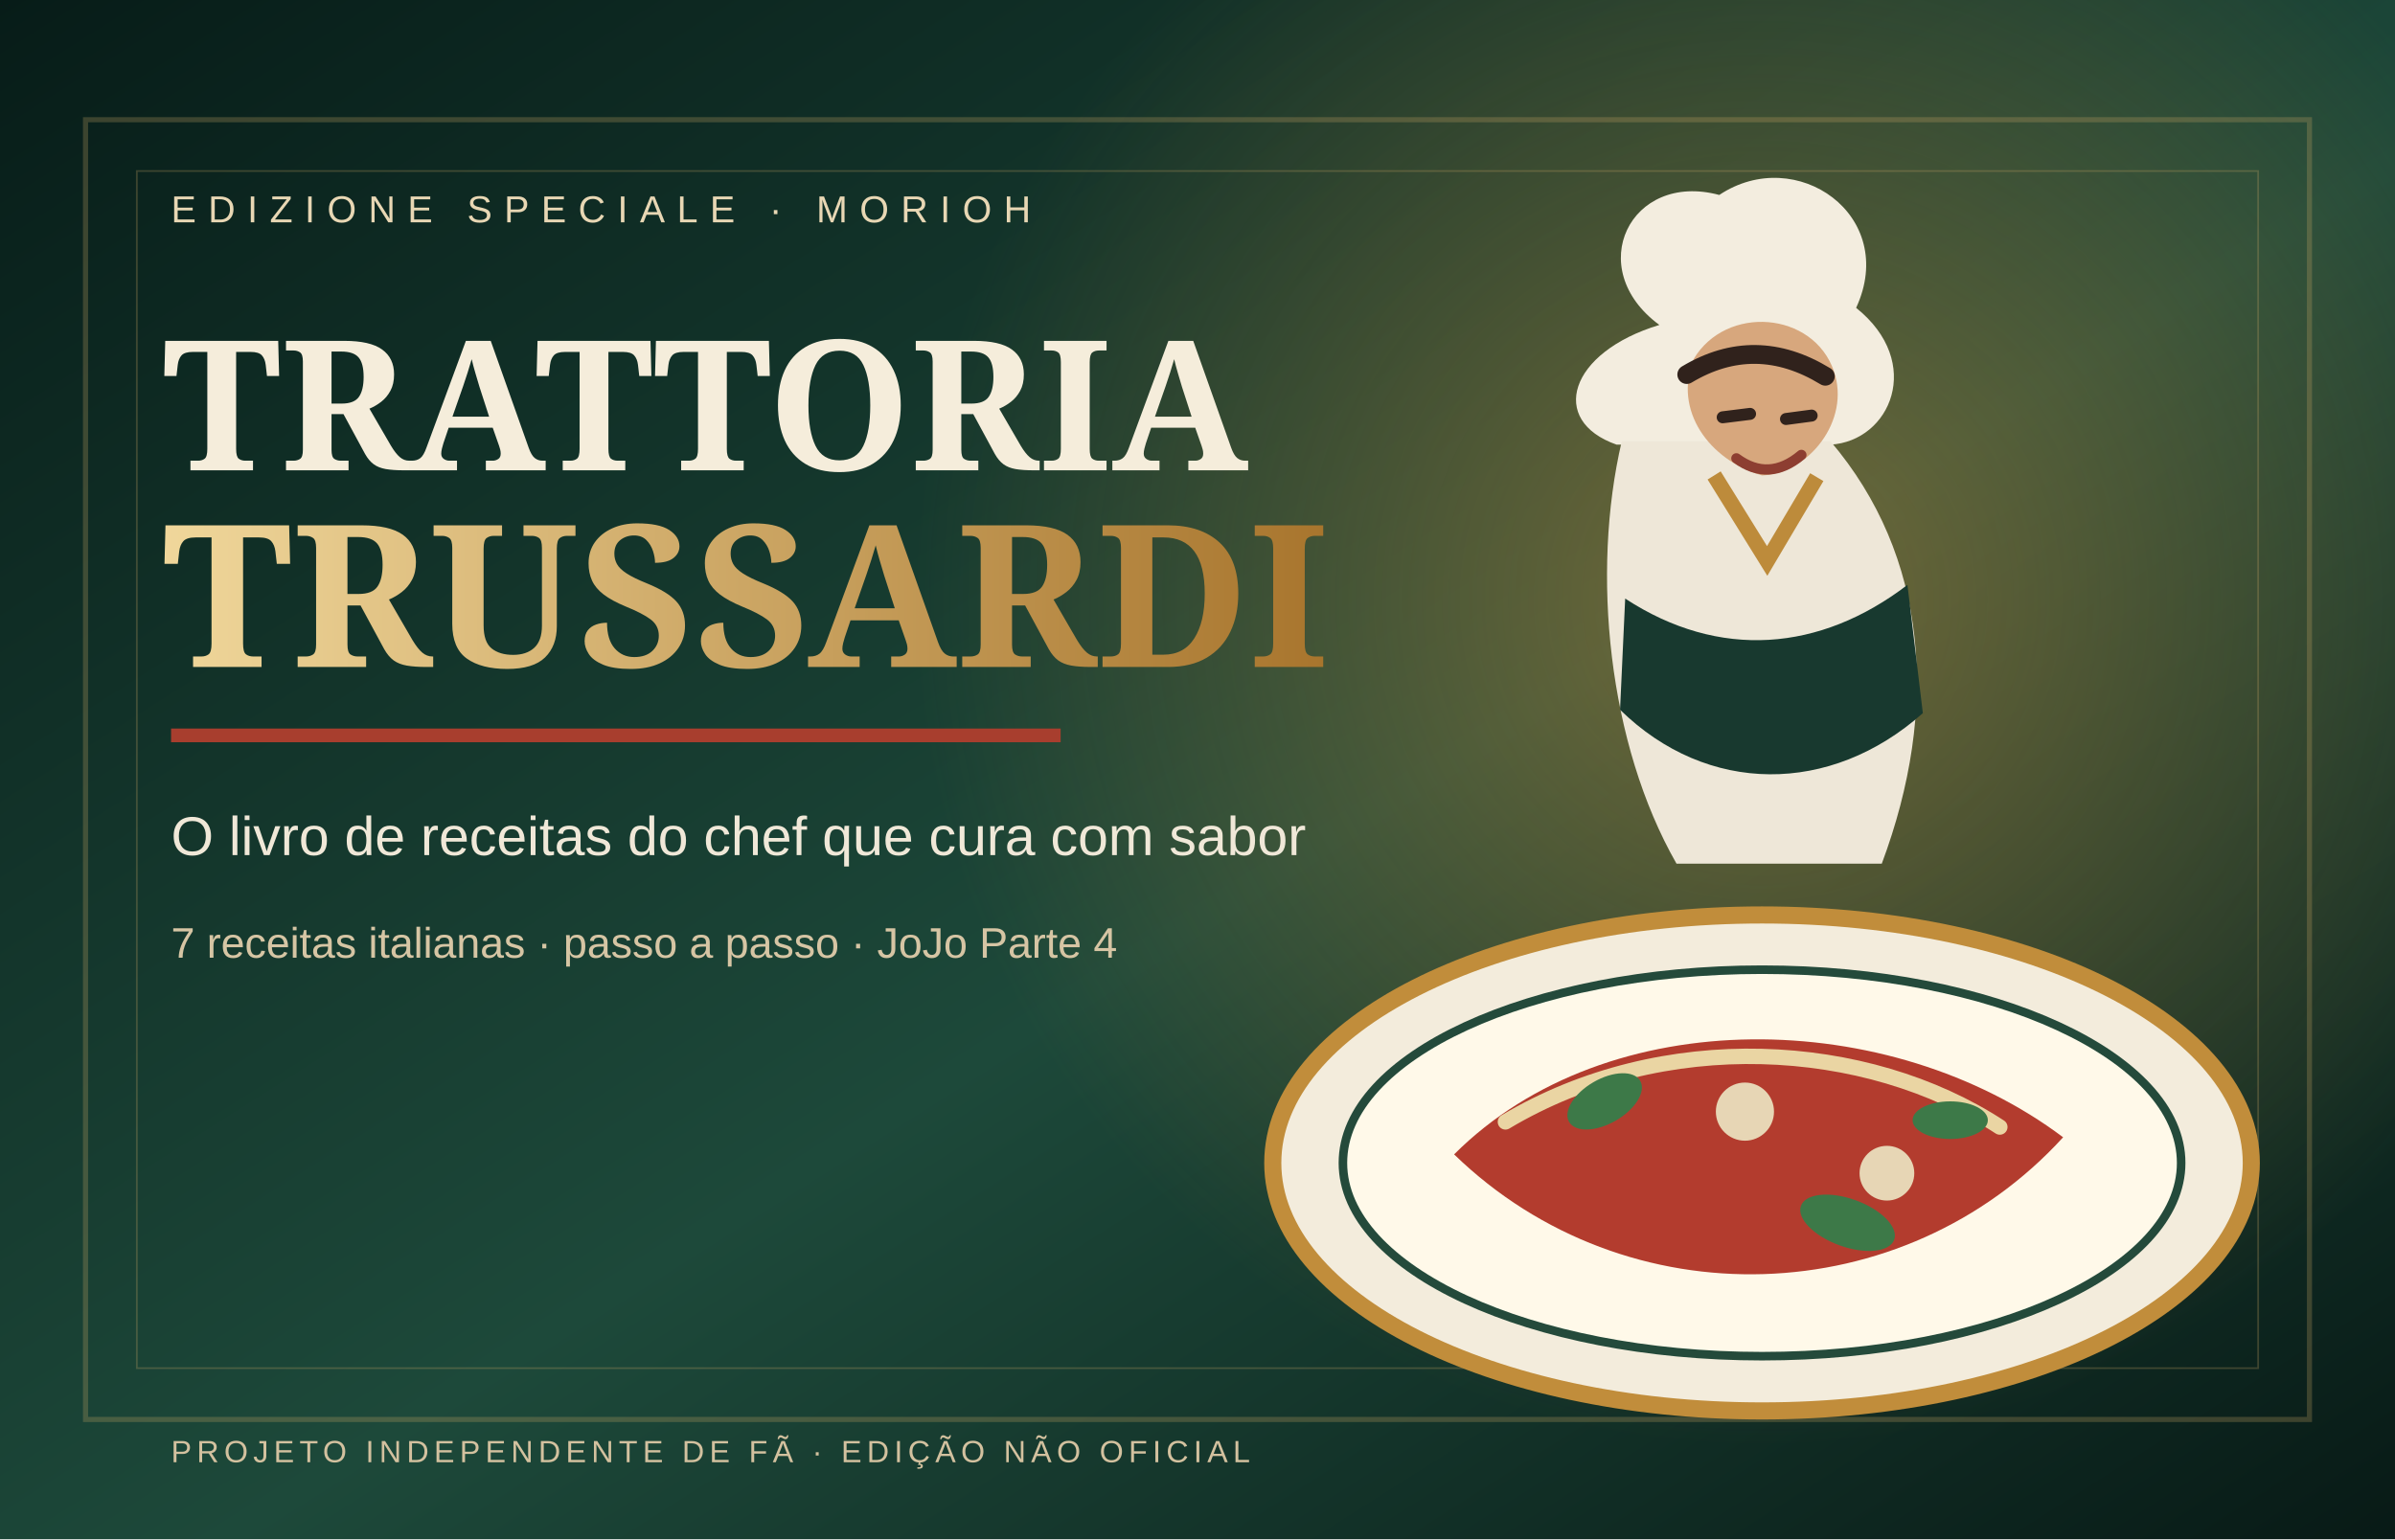
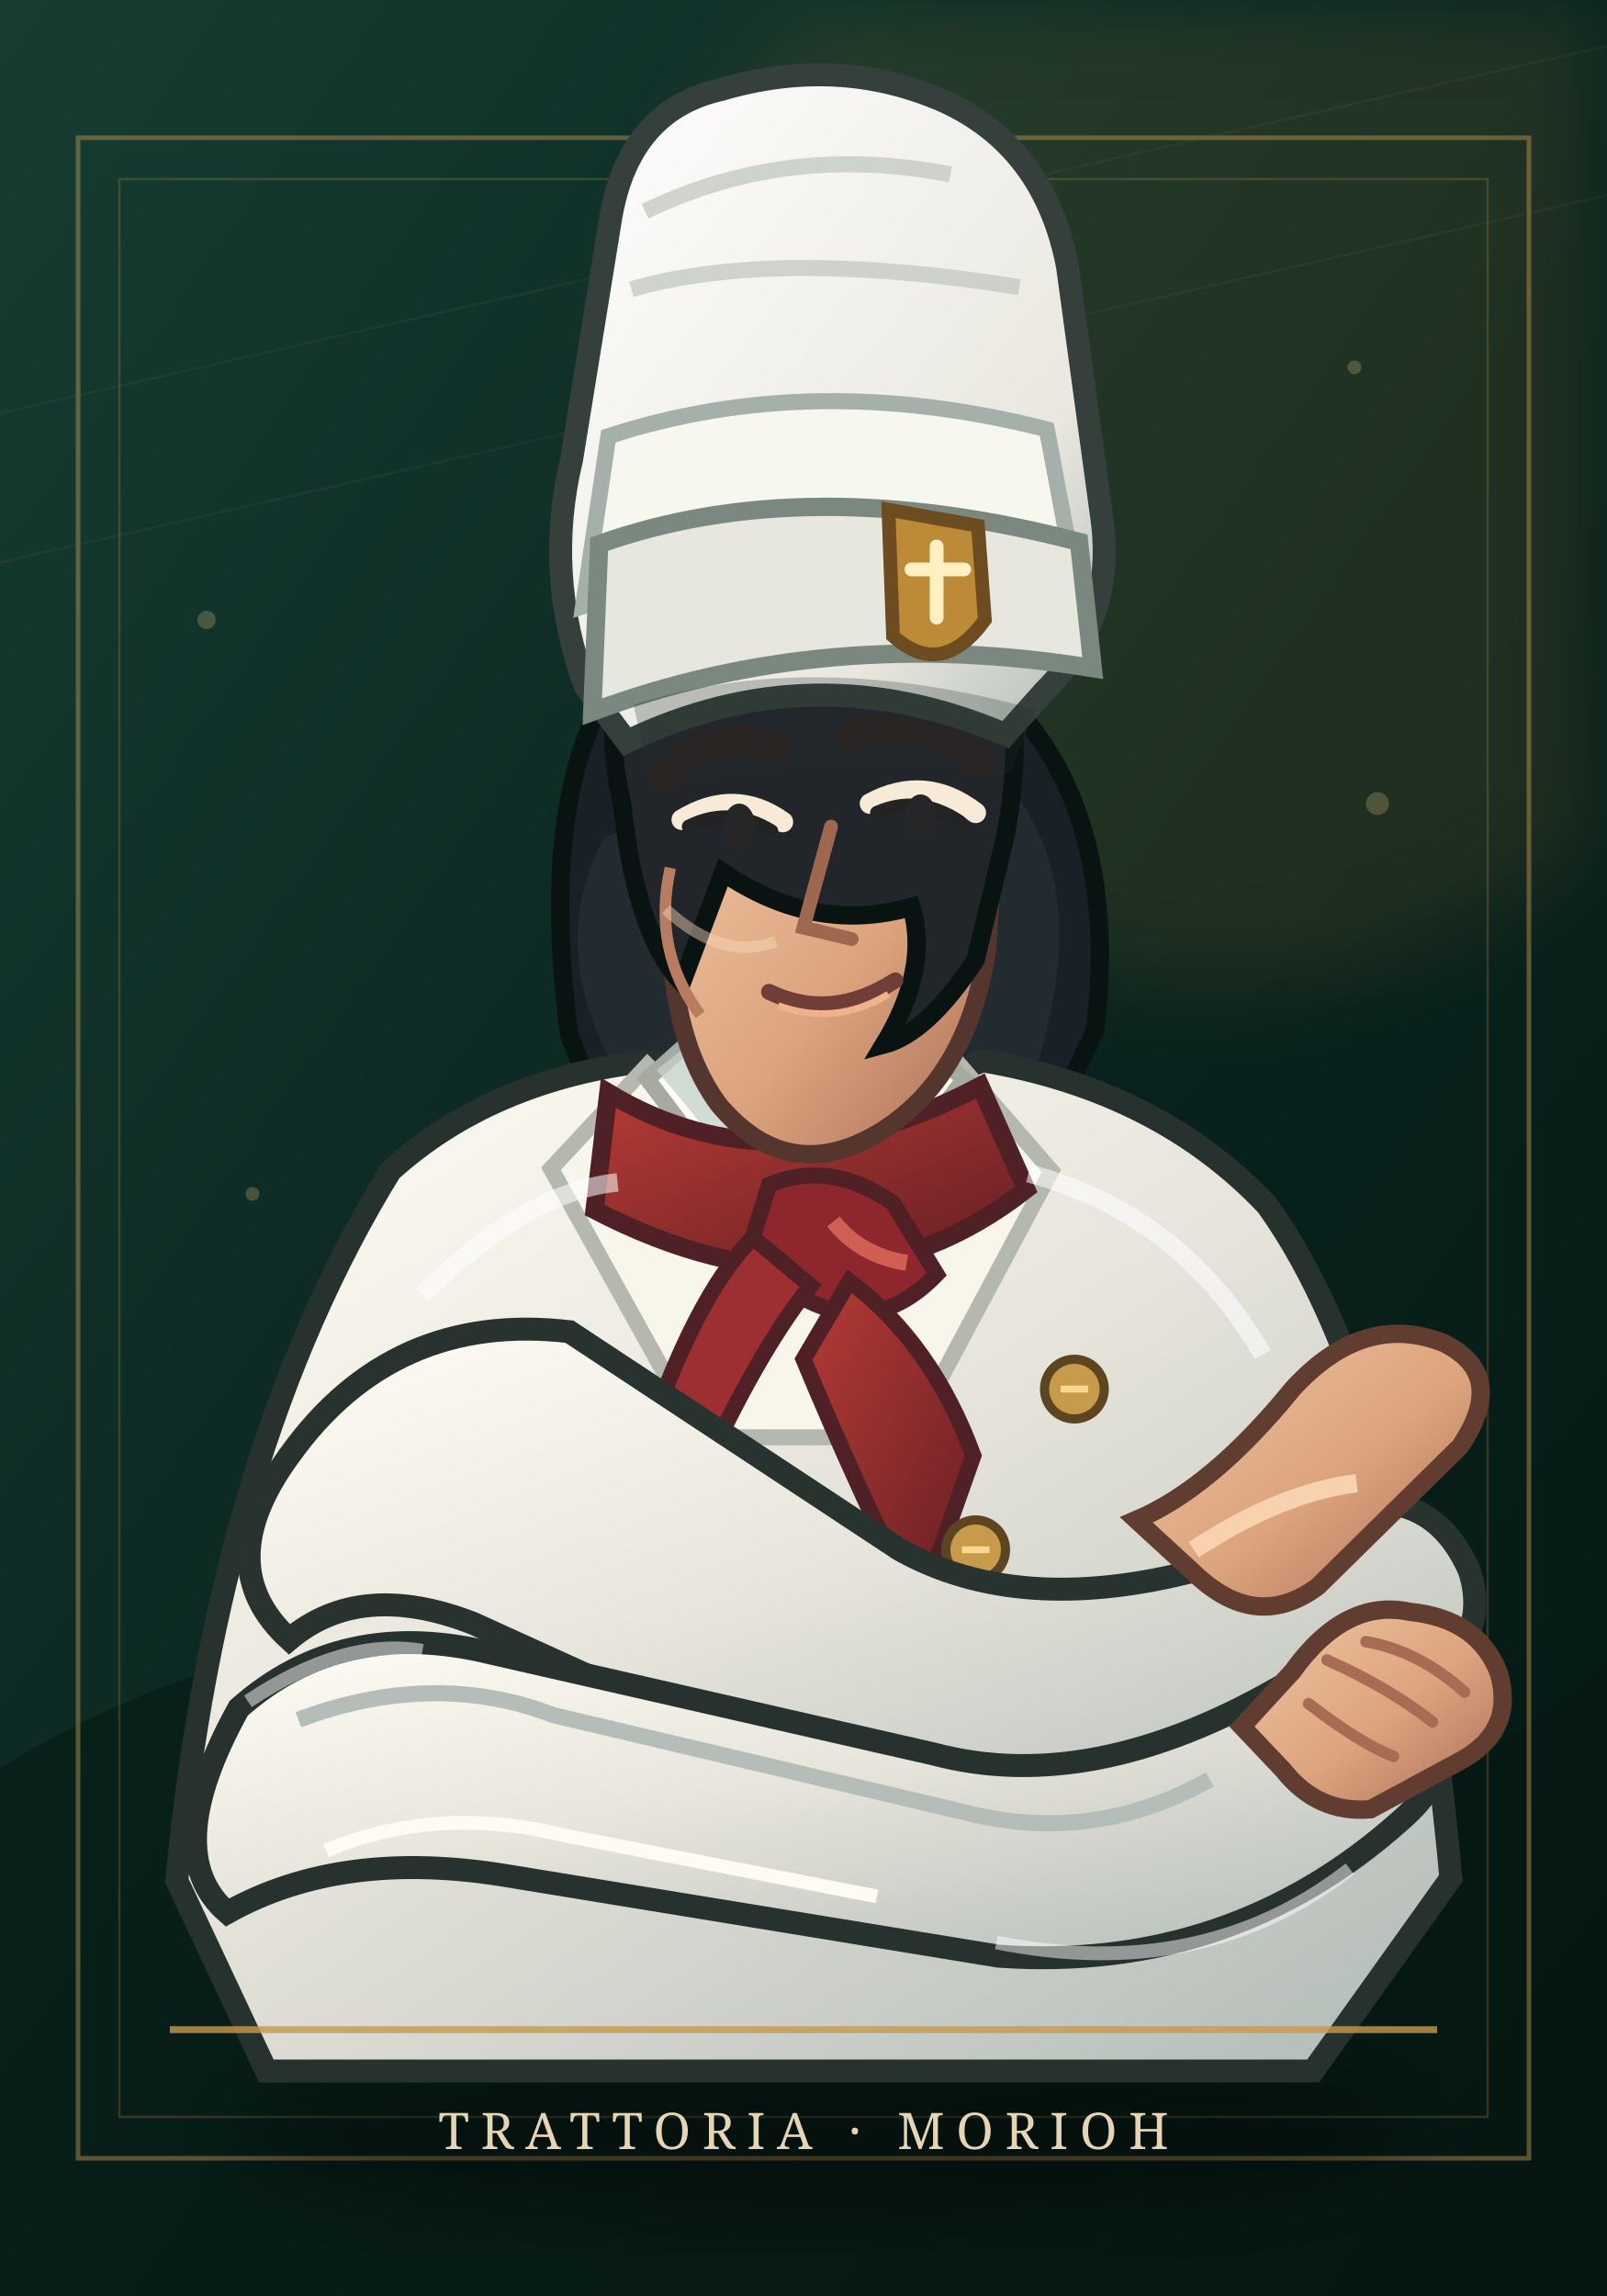
- <svg xmlns="http://www.w3.org/2000/svg" width="1400" height="900" viewBox="0 0 1400 900">
+ <svg xmlns="http://www.w3.org/2000/svg" width="700" height="1000" viewBox="0 0 700 1000">
  <defs>
-     <linearGradient id="a" x1="0" y1="0" x2="1" y2="1">
-       <stop stop-color="#071c18" />
-       <stop offset=".55" stop-color="#1d493a" />
-       <stop offset="1" stop-color="#081a16" />
+     <linearGradient id="bg" x1="0" y1="0" x2="1" y2="1">
+       <stop stop-color="#173d32" />
+       <stop offset=".55" stop-color="#09231e" />
+       <stop offset="1" stop-color="#061712" />
    </linearGradient>
-     <linearGradient id="b">
-       <stop stop-color="#f0d79b" />
-       <stop offset="1" stop-color="#a8752d" />
+     <linearGradient id="coat" x1="0" y1="0" x2="0.85" y2="1">
+       <stop stop-color="#fffdf5" />
+       <stop offset=".48" stop-color="#e8e5dc" />
+       <stop offset="1" stop-color="#b8c0bb" />
    </linearGradient>
-     <radialGradient id="c">
-       <stop stop-color="#c58a38" stop-opacity=".5" />
-       <stop offset="1" stop-color="#c58a38" stop-opacity="0" />
-     </radialGradient>
+     <linearGradient id="hat" x1="0" y1="0" x2="1" y2="1">
+       <stop stop-color="#ffffff" />
+       <stop offset=".72" stop-color="#e9e7df" />
+       <stop offset="1" stop-color="#aeb8b5" />
+     </linearGradient>
+     <linearGradient id="skin" x1="0" y1="0" x2="1" y2="1">
+       <stop stop-color="#f1c7a3" />
+       <stop offset=".55" stop-color="#dca37e" />
+       <stop offset="1" stop-color="#a96c55" />
+     </linearGradient>
+     <linearGradient id="red" x1="0" y1="0" x2="1" y2="1">
+       <stop stop-color="#b63b35" />
+       <stop offset="1" stop-color="#651e25" />
+     </linearGradient>
+     <filter id="shadow" x="-30%" y="-30%" width="160%" height="160%">
+       <feGaussianBlur stdDeviation="18" />
+     </filter>
  </defs>
-   <rect width="1400" height="900" fill="url(#a)" />
-   <ellipse cx="1030" cy="350" rx="500" ry="500" fill="url(#c)" />
-   <g opacity=".25" stroke="#d4ad66" fill="none">
-     <path d="M50 70H1350V830H50Z" stroke-width="3" />
-     <path d="M80 100H1320V800H80Z" />
+   <rect width="700" height="1000" fill="url(#bg)" />
+   <circle cx="530" cy="180" r="250" fill="#c28d3b" opacity=".12" filter="url(#shadow)" />
+   <path d="M0 770Q180 660 360 760T700 725V1000H0Z" fill="#061510" opacity=".5" />
+   <g opacity=".45" fill="none" stroke="#c49a52">
+     <path d="M34 60H666V940H34Z" stroke-width="2" />
+     <path d="M52 78H648V922H52Z" stroke-width="1" opacity=".5" />
+     <path d="M0 180L700 20M0 245L700 85" opacity=".15" />
  </g>
-   <text x="100" y="130" fill="#e8d7b4" font-family="Arial" font-size="22" letter-spacing="7">EDIZIONE SPECIALE · MORIOH</text>
-   <text x="95" y="275" fill="#f5eddb" font-family="Georgia" font-size="106" font-weight="bold">TRATTORIA</text>
-   <text x="95" y="390" fill="url(#b)" font-family="Georgia" font-size="116" font-weight="bold">TRUSSARDI</text>
-   <path d="M100 430H620" stroke="#a83e2e" stroke-width="8" />
-   <text x="100" y="500" fill="#f0e8d8" font-family="Arial" font-size="32">O livro de receitas do chef que cura com sabor</text>
-   <text x="100" y="560" fill="#d6c5a4" font-family="Arial" font-size="25">7 receitas italianas · passo a passo · JoJo Parte 4</text>
-   <g transform="translate(760 80)">
-     <path d="M210 110C165 77 193 20 245 34C290 4 350 46 325 100C365 132 345 178 310 180H185C145 166 157 126 210 110Z" fill="#f3eddf" />
-     <path d="M188 178C170 255 180 355 220 425H340C374 334 367 245 310 178Z" fill="#eee7d8" />
-     <path d="M190 270C245 306 304 301 355 262L364 337C310 385 238 385 187 335Z" fill="#18392f" />
-     <path d="M230 130C249 98 300 102 312 137C322 166 297 197 270 198C239 189 218 160 230 130Z" fill="#d7a77d" />
-     <path d="M226 139Q266 115 307 140" stroke="#30221c" stroke-width="11" fill="none" stroke-linecap="round" />
-     <path d="M247 164L263 162M284 165L299 163" stroke="#30221c" stroke-width="7" stroke-linecap="round" />
-     <path d="M255 188Q274 202 293 186" stroke="#8d3e31" stroke-width="6" fill="none" stroke-linecap="round" />
-     <path d="M242 198L273 248L302 199" stroke="#bd8b3b" stroke-width="9" fill="none" />
+   <g opacity=".28" fill="#d5b576">
+     <circle cx="90" cy="270" r="4" />
+     <circle cx="600" cy="350" r="5" />
+     <circle cx="110" cy="520" r="3" />
+     <circle cx="590" cy="160" r="3" />
  </g>
-   <g transform="translate(1030 680)">
-     <ellipse rx="286" ry="145" fill="#f3ecdc" stroke="#c18d3b" stroke-width="10" />
-     <ellipse rx="245" ry="113" fill="#fff9e9" stroke="#244a3b" stroke-width="5" />
-     <path d="M-180 -5C-90 -95 75 -91 176 -15C83 87 -79 93 -180 -5Z" fill="#b33c2e" />
-     <path d="M-150 -24C-58 -79 61 -72 139 -21" stroke="#ead5a3" stroke-width="9" fill="none" stroke-linecap="round" />
-     <g fill="#3d7948">
-       <ellipse cx="-92" cy="-36" rx="24" ry="13" transform="rotate(-30 -92 -36)" />
-       <ellipse cx="50" cy="35" rx="29" ry="14" transform="rotate(20 50 35)" />
-       <ellipse cx="110" cy="-25" rx="22" ry="11" />
-     </g>
-     <g fill="#e7d6b5">
-       <circle cx="-10" cy="-30" r="17" />
-       <circle cx="73" cy="6" r="16" />
-     </g>
+   <ellipse cx="360" cy="930" rx="260" ry="34" fill="#000" opacity=".38" filter="url(#shadow)" />
+   <path d="M260 310Q236 360 248 451L280 529 440 526 477 449Q488 356 440 306Z" fill="#182126" stroke="#091312" stroke-width="8" />
+   <path d="M263 365Q236 416 273 474L298 452 298 350ZM443 347Q477 392 448 476L420 458 421 343Z" fill="#222b30" />
+   <path d="M170 510Q214 470 283 462L358 492 428 462Q505 475 552 525Q613 610 632 818L572 902H116L77 819Q95 632 170 510Z" fill="url(#coat)" stroke="#27312e" stroke-width="10" />
+   <path d="M282 464L350 532 419 465 458 510 396 626 305 626 240 509Z" fill="#f8f5eb" stroke="#b5b8ae" stroke-width="7" />
+   <path d="M282 470L350 560 420 470 391 445 352 483 310 445Z" fill="#fdfbf2" stroke="#a6aaa1" stroke-width="7" />
+   <path d="M286 466L350 543 412 466 389 448 352 488 311 446Z" fill="#c6d0cb" opacity=".75" />
+   <path d="M265 476Q338 520 427 473L447 518Q365 582 259 527Z" fill="url(#red)" stroke="#4f2025" stroke-width="8" />
+   <path d="M335 516Q362 505 389 524L408 555Q382 582 351 566L327 542Z" fill="#8e272d" stroke="#4f2025" stroke-width="7" />
+   <path d="M370 558Q406 585 424 634L400 702Q372 645 350 592Z" fill="url(#red)" stroke="#4f2025" stroke-width="7" />
+   <path d="M353 560Q326 594 298 660L279 635Q302 565 328 539Z" fill="#9d2f33" stroke="#4f2025" stroke-width="7" />
+   <path d="M363 532Q375 547 395 550" fill="none" stroke="#e16c5c" stroke-width="7" opacity=".8" />
+   <g fill="#c89a4b" stroke="#5e4522" stroke-width="4">
+     <circle cx="253" cy="603" r="13" />
+     <circle cx="294" cy="676" r="13" />
+     <circle cx="468" cy="605" r="13" />
+     <circle cx="425" cy="675" r="13" />
  </g>
-   <text x="100" y="855" fill="#d3c19f" font-family="Arial" font-size="18" letter-spacing="3">PROJETO INDEPENDENTE DE FÃ · EDIÇÃO NÃO OFICIAL</text>
+   <g fill="none" stroke="#f6d890" stroke-width="3">
+     <path d="M247 603h12M288 676h12M462 605h12M419 675h12" />
+   </g>
+   <path d="M126 634Q171 571 248 580L392 675Q444 704 521 684L590 655Q625 650 640 684Q650 714 618 739L507 799Q446 829 382 787L206 707Q157 688 126 714Q91 682 126 634Z" fill="url(#coat)" stroke="#28332f" stroke-width="10" />
+   <path d="M563 605Q594 571 629 585Q657 599 636 630L574 691Q547 711 520 685L495 662Q528 648 563 605Z" fill="url(#skin)" stroke="#603c31" stroke-width="8" />
+   <path d="M520 675Q558 650 591 646" stroke="#f8d1ae" stroke-width="8" fill="none" />
+   <path d="M104 744Q149 704 214 720L407 764Q475 782 557 735Q594 714 620 740Q641 766 610 793Q536 859 435 852L221 817Q149 805 99 833Q69 807 104 744Z" fill="url(#coat)" stroke="#27312e" stroke-width="10" />
+   <path d="M130 749Q189 727 241 747L423 790Q477 803 527 775" fill="none" stroke="#b4bdb8" stroke-width="7" />
+   <path d="M142 806Q190 786 244 799L382 826" fill="none" stroke="#fdfbf2" stroke-width="6" />
+   <path d="M563 728Q586 696 614 702Q644 705 653 729Q660 754 636 767L597 788Q574 790 559 771L541 752Z" fill="url(#skin)" stroke="#603c31" stroke-width="8" />
+   <path d="M578 723Q605 735 624 750M570 742Q592 759 607 765M595 715Q618 719 638 737" fill="none" stroke="#a86c55" stroke-width="5" stroke-linecap="round" />
+   <path d="M292 395Q291 451 313 481Q344 518 385 492Q422 468 430 413L435 333 295 326Z" fill="url(#skin)" stroke="#55362e" stroke-width="8" />
+   <path d="M271 350Q256 287 300 255Q351 208 412 253Q453 282 438 364L425 418Q404 450 385 455Q405 422 397 395Q355 407 315 380L297 428Q277 407 271 350Z" fill="#22262b" stroke="#091312" stroke-width="8" />
+   <path d="M289 338Q310 316 338 326M371 320Q402 310 427 331" fill="none" stroke="#2b2321" stroke-width="14" stroke-linecap="round" />
+   <path d="M297 357Q320 343 341 358M379 350Q403 337 425 354" fill="none" stroke="#f7ead7" stroke-width="9" stroke-linecap="round" />
+   <path d="M300 360Q318 351 336 362M382 354Q400 346 418 358" fill="none" stroke="#232324" stroke-width="6" stroke-linecap="round" />
+   <ellipse cx="322" cy="360" rx="7" ry="10" fill="#262629" />
+   <ellipse cx="401" cy="356" rx="7" ry="10" fill="#262629" />
+   <path d="M362 360L350 404 371 409" fill="none" stroke="#9d684f" stroke-width="6" stroke-linecap="round" />
+   <path d="M335 432Q362 445 390 427" fill="none" stroke="#713d39" stroke-width="7" stroke-linecap="round" />
+   <path d="M339 438Q364 447 387 433" fill="none" stroke="#f0b28c" stroke-width="3" />
+   <path d="M292 378Q284 414 305 442" fill="none" stroke="#b87c60" stroke-width="5" />
+   <path d="M255 299Q237 250 249 200L266 95Q274 48 314 39Q365 24 411 44Q455 64 465 116L480 226Q486 270 455 301L438 320Q354 284 273 323Z" fill="url(#hat)" stroke="#35403c" stroke-width="10" />
+   <path d="M265 190Q354 161 456 187L468 251Q365 227 254 264Z" fill="#f7f6ef" stroke="#a6b0aa" stroke-width="7" />
+   <path d="M281 92Q343 62 414 76M275 126Q337 108 444 125" fill="none" stroke="#c6cbc3" stroke-width="7" opacity=".8" />
+   <path d="M261 237Q351 205 470 236L476 291Q360 272 258 310Z" fill="#e7e7df" stroke="#7b8880" stroke-width="8" />
+   <path d="M387 222L426 229 429 270Q410 296 389 277Z" fill="#bd8a38" stroke="#6c4c20" stroke-width="6" />
+   <path d="M408 238V269M397 248H420" stroke="#fff0c4" stroke-width="6" stroke-linecap="round" />
+   <path d="M276 307Q353 282 451 309L440 337Q356 326 284 344Z" fill="#202a2a" opacity=".25" />
+   <path d="M184 564Q229 519 269 515M448 511Q515 529 550 590" stroke="#fff" stroke-width="8" opacity=".55" fill="none" />
+   <path d="M108 741Q150 713 184 719M434 846Q524 864 588 814" stroke="#fff" stroke-width="6" opacity=".5" fill="none" />
+   <path d="M290 396Q315 419 338 410" stroke="#f8d9bd" stroke-width="5" opacity=".45" fill="none" />
+   <path d="M74 884H626" stroke="#c59a4e" stroke-width="3" opacity=".8" />
+   <text x="350" y="936" text-anchor="middle" fill="#e6d5b4" font-family="Georgia,serif" font-size="22" letter-spacing="5">TRATTORIA · MORIOH</text>
</svg>
